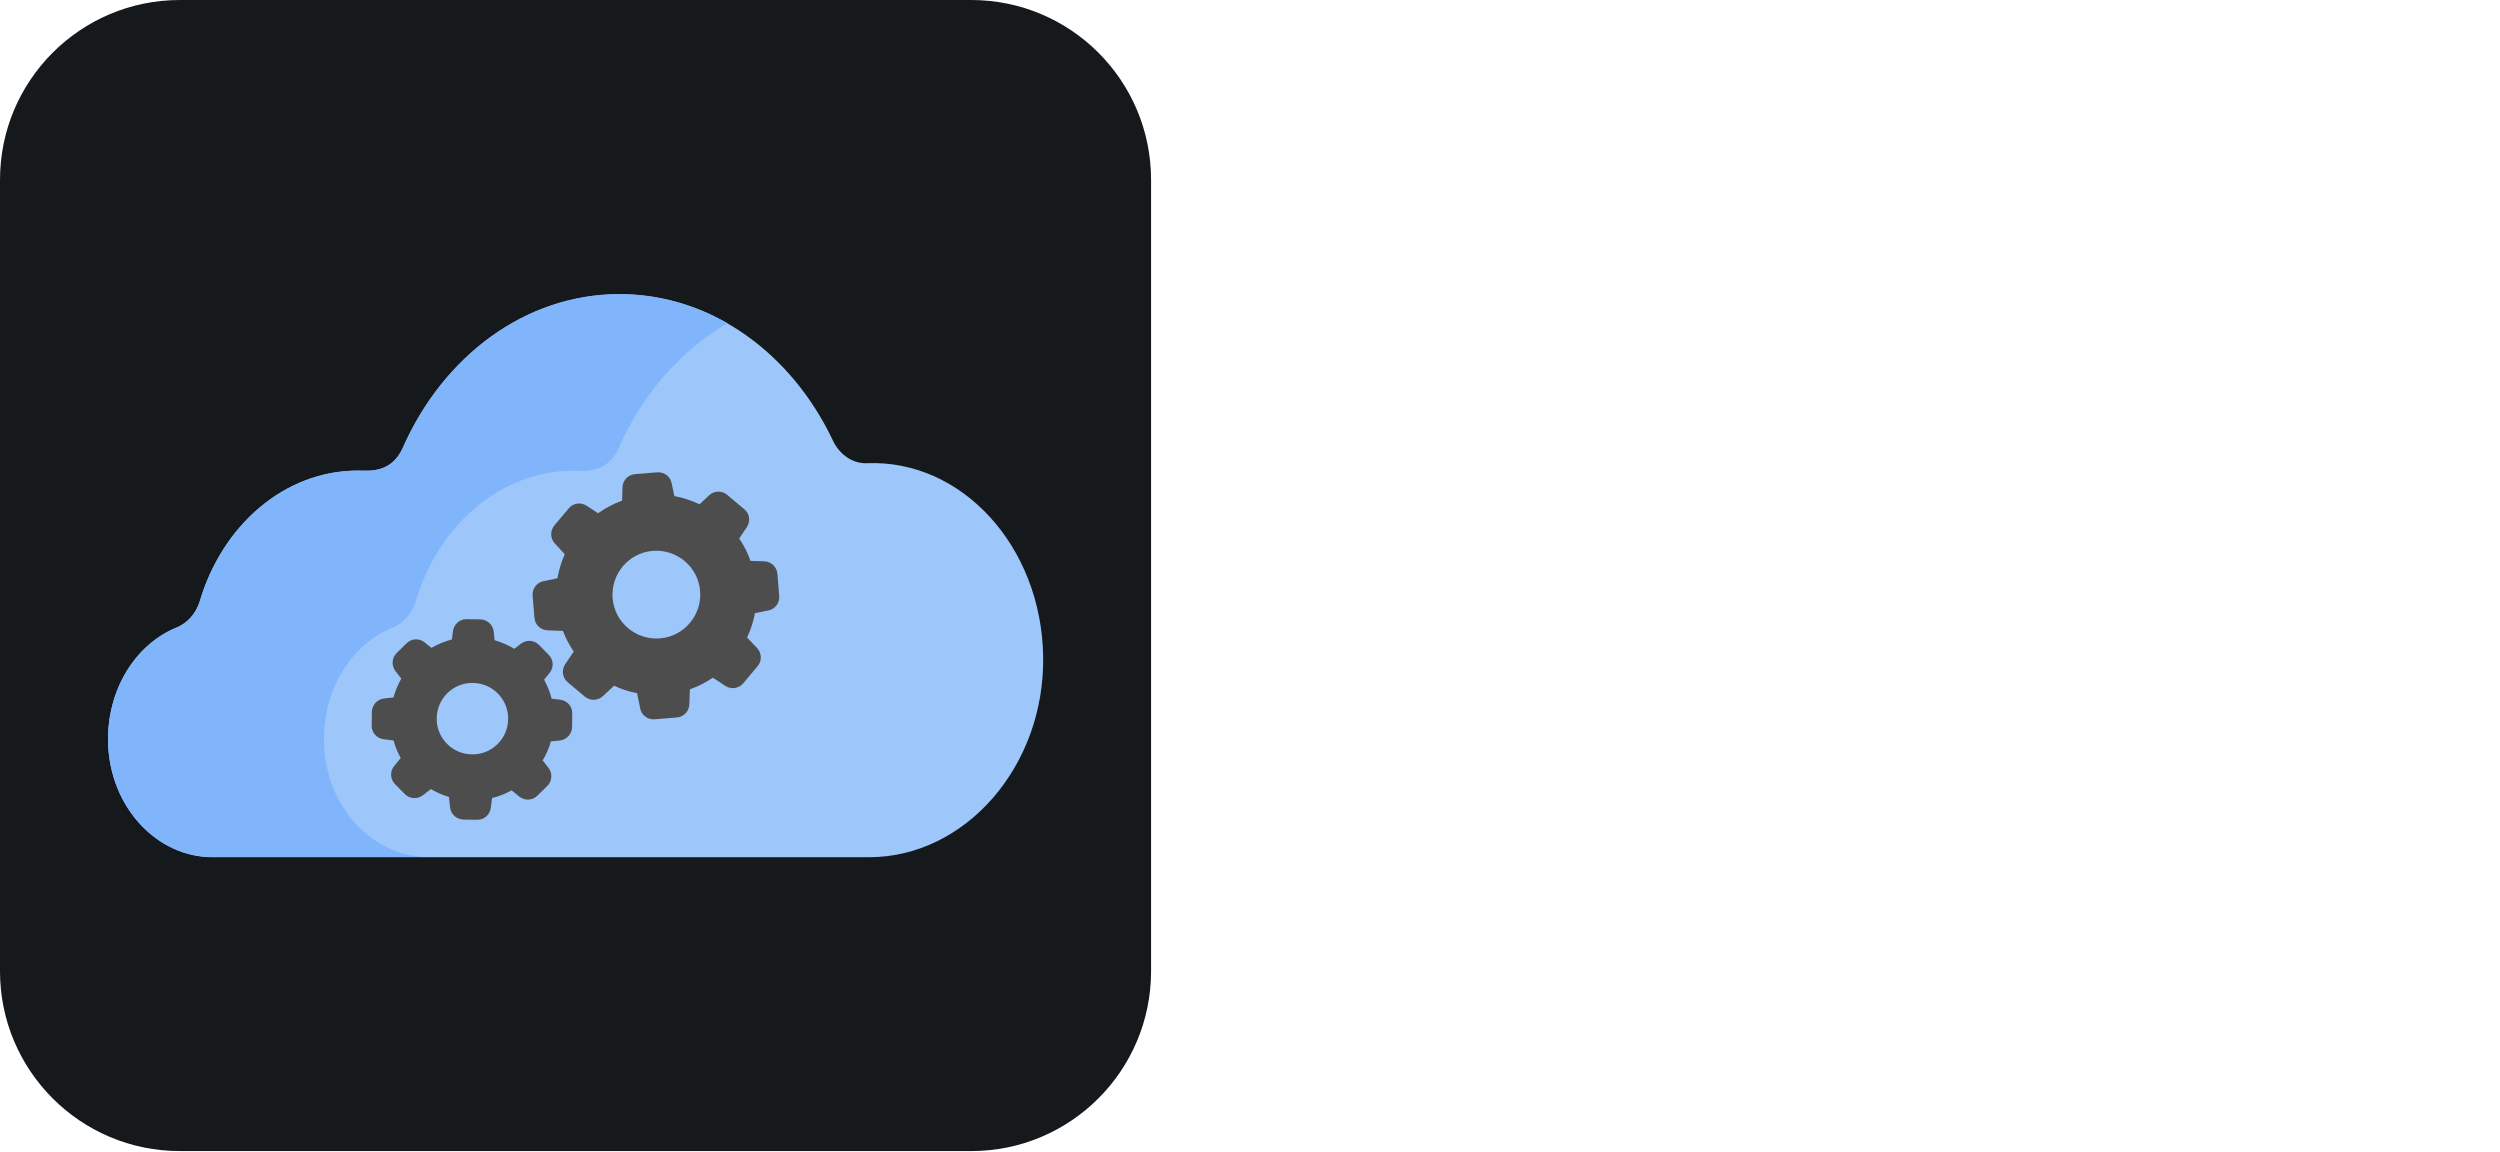
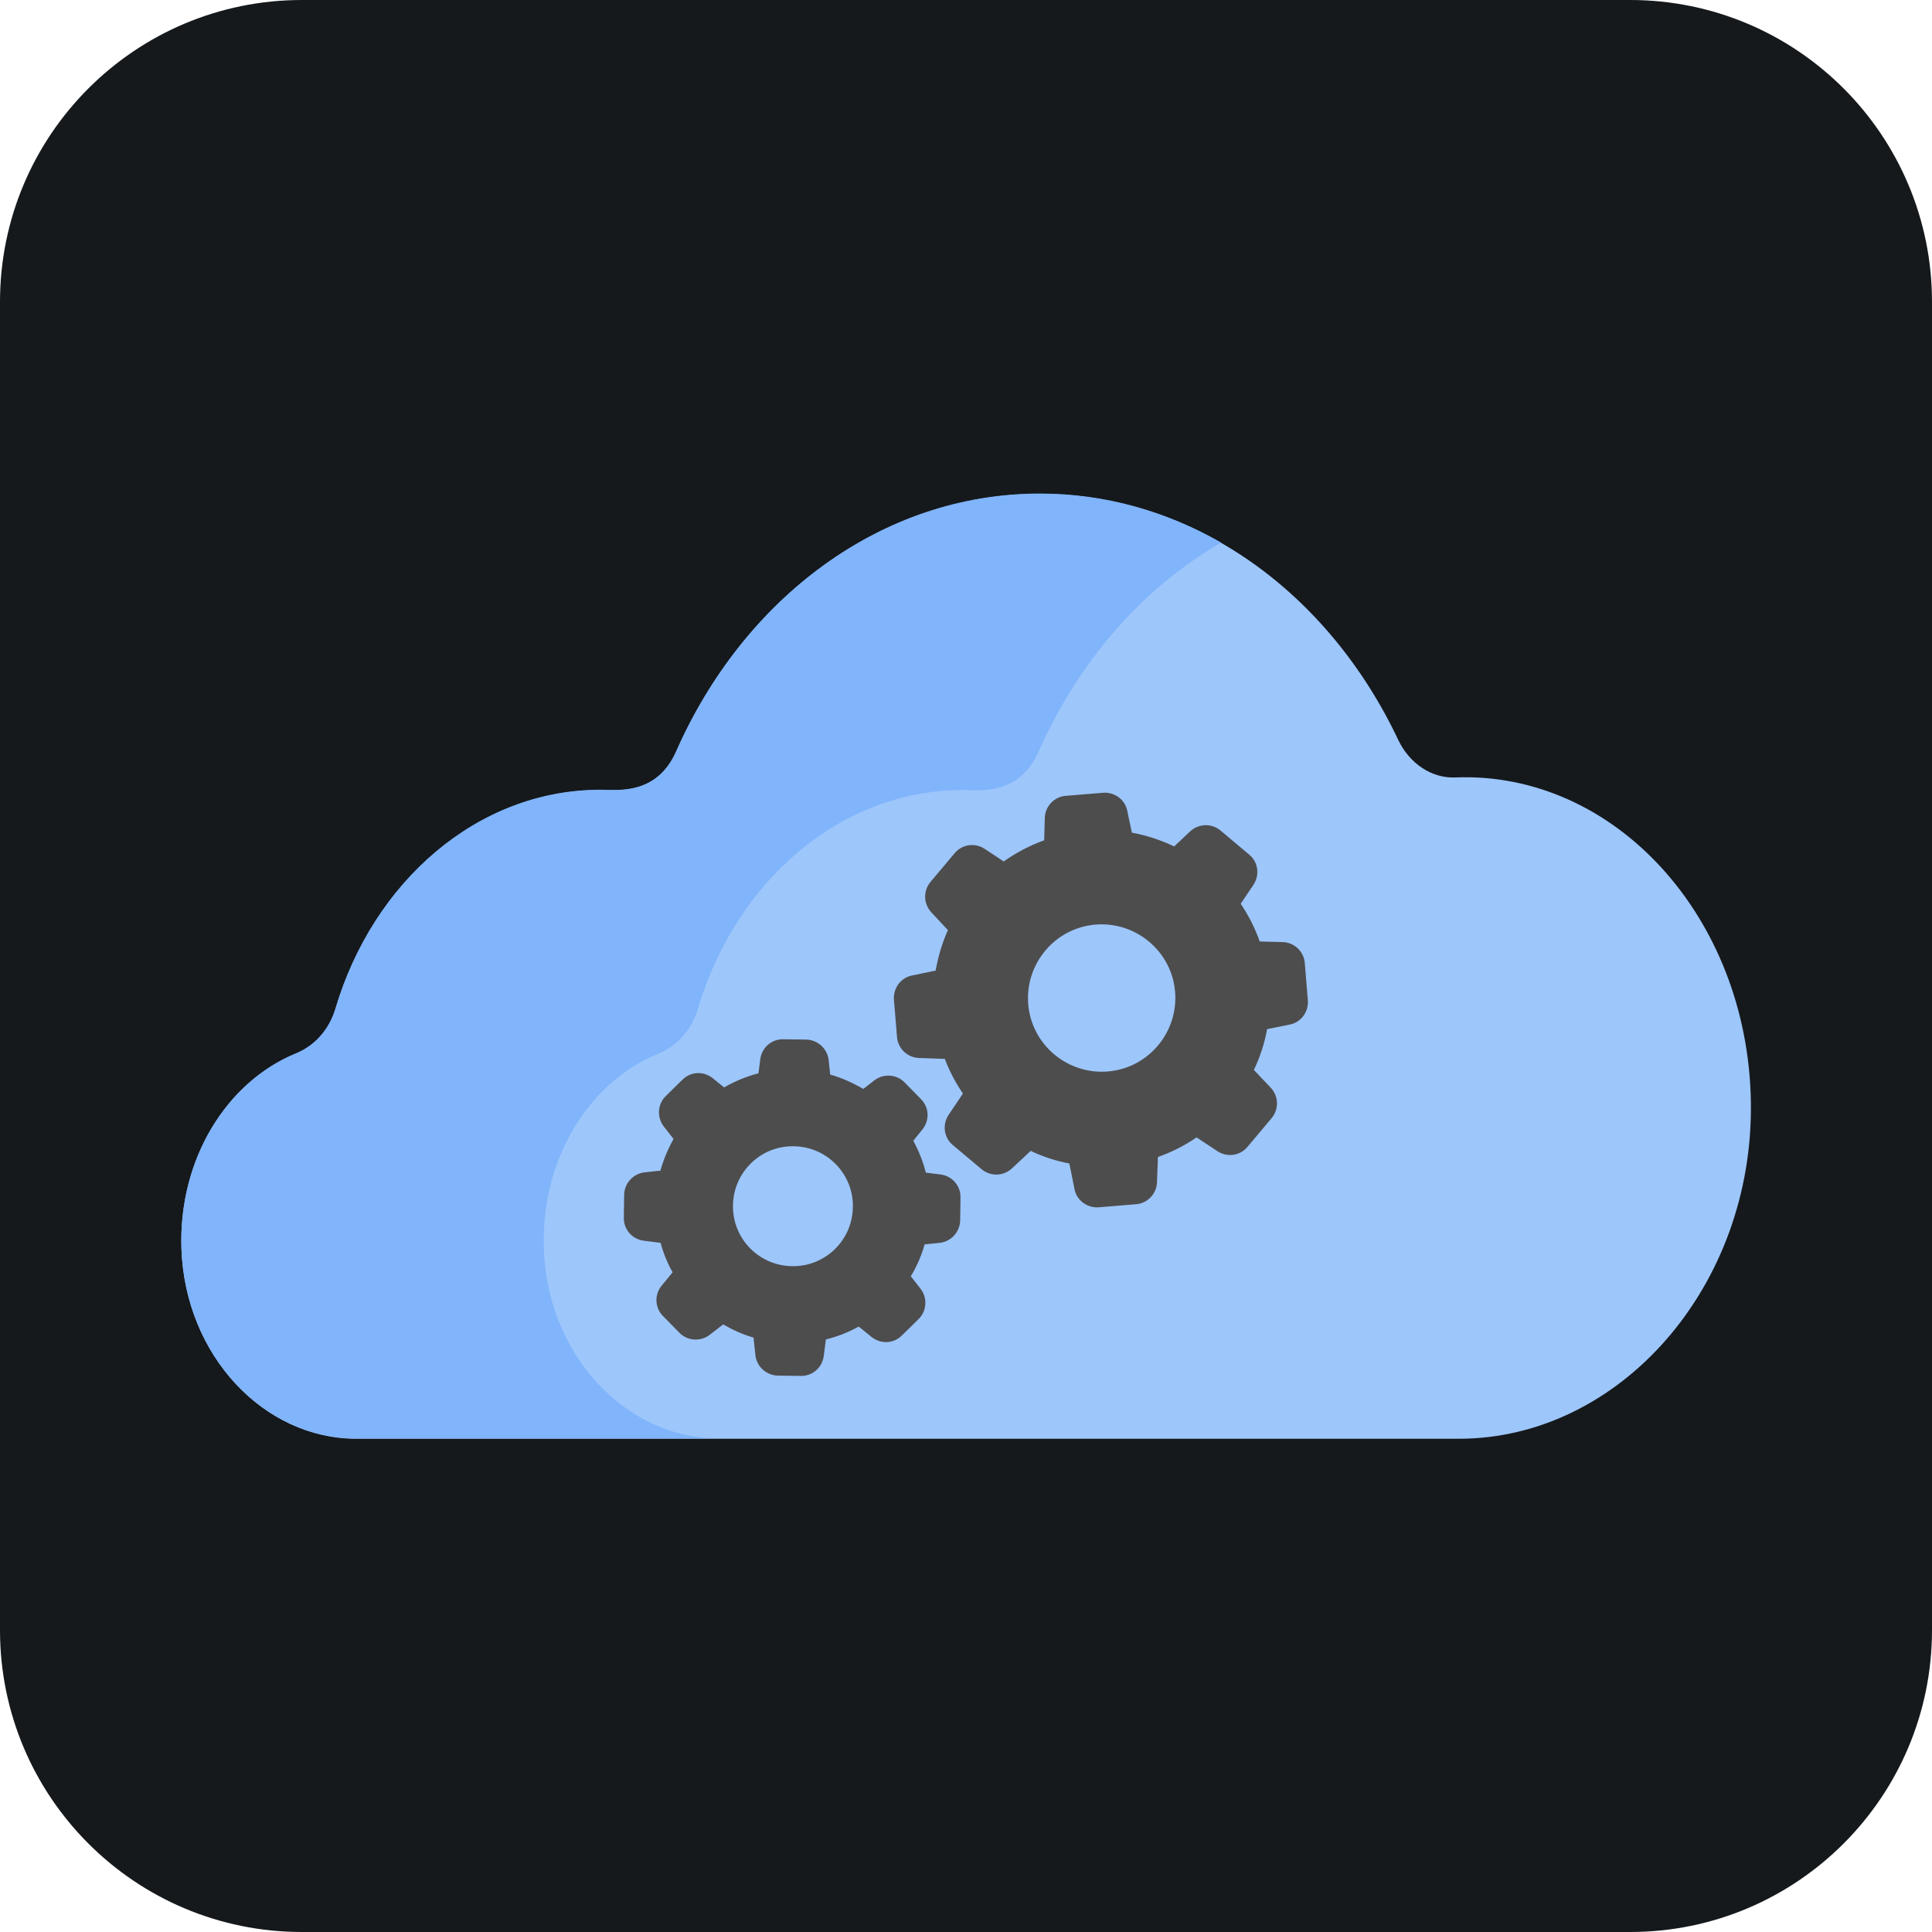
- <svg xmlns="http://www.w3.org/2000/svg" width="104.25" height="48" viewBox="0 0 556 256" fill="none" version="1.1">
-   <g transform="translate(0, 0)">
-     <svg x="0" y="0" width="556" height="256" viewBox="0 0 128 128" preserveAspectRatio="xMinYMin meet">
-       <style>
+ <svg xmlns="http://www.w3.org/2000/svg" viewBox="0 0 128 128">
+   <style>
#sh_flaresolverr_bg {fill: #15191C}
@media (prefers-color-scheme: light) {
    #sh_flaresolverr_bg {fill: #F4F2ED}
}
</style>
-       <rect id="sh_flaresolverr_bg" width="128" height="128" rx="20" />
-       <svg x="12" y="12" width="104" height="104" viewBox="0 0 512 512" preserveAspectRatio="xMidYMid meet">
-         <path d="M512 300.2c-1-60.2-44.5-107.8-96.5-105.7-7.6.3-14.8-4.5-18.5-12.2-22.6-47.9-66.5-80.3-116.9-80.3-51.8 0-96.6 34.2-118.6 84-6.4 14.5-19.2 12.6-24.7 12.6-40.1 0-74.2 29.9-86.5 71.5-2.1 6.9-6.9 12.1-12.9 14.5C14.9 293.8-.9 318.9.1 348.2c1.2 34.9 26.9 62 57 62h359.8c52.3-.1 96.1-49.6 95.1-110" style="fill:#9dc6fb" />
-         <path d="M118.3 348.1c-1-29.3 14.9-54.4 37.3-63.5 6-2.4 10.8-7.6 12.9-14.5 12.3-41.6 46.4-71.5 86.5-71.5 5.5 0 18.3 1.9 24.7-12.6 13-29.4 33.9-53.3 59.5-68.1-17.8-10.2-37.9-16-59.1-16-51.8 0-96.6 34.2-118.6 84-6.4 14.5-19.2 12.6-24.7 12.6-40.1 0-74.2 29.9-86.5 71.5-2.1 6.9-6.9 12.1-12.9 14.5C15 293.7-.8 318.8.1 348.1c1.2 34.9 26.9 62 57 62h118.2c-30.2 0-55.9-27.1-57-62" style="fill:#80b4fb" />
-         <path d="m348.4 219.7-9.4-7.9c-2.9-2.4-7.1-2.3-9.9.3l-5.2 4.9q-6.6-3.15-13.8-4.5l-1.5-7.1c-.7-3.7-4.2-6.2-7.9-5.9l-12.2 1c-3.7.3-6.7 3.4-6.8 7.2l-.2 7.3q-7.05 2.55-13.2 6.9l-6.2-4.1c-3.2-2.1-7.4-1.5-9.8 1.4l-7.9 9.4c-2.4 2.9-2.3 7.1.3 9.9l5.4 5.8c-1.9 4.2-3.2 8.7-4 13.2l-7.7 1.6c-3.7.7-6.2 4.2-5.9 7.9l1 12.2c.3 3.7 3.4 6.7 7.2 6.8l8.4.3c1.5 4 3.5 7.8 5.9 11.3l-4.7 7c-2.1 3.2-1.5 7.4 1.4 9.8l9.4 7.9c2.9 2.4 7.1 2.3 9.9-.3l6.1-5.7c4 1.9 8.2 3.3 12.6 4.1l1.7 8.4c.7 3.7 4.2 6.2 7.9 5.9l12.2-1c3.7-.3 6.7-3.4 6.8-7.2l.3-8.2c4.5-1.6 8.7-3.7 12.6-6.4l6.8 4.5c3.2 2.1 7.4 1.5 9.8-1.4l7.9-9.4c2.4-2.9 2.3-7.1-.3-9.9l-5.5-5.8c2-4.2 3.5-8.7 4.3-13.3l7.4-1.5c3.7-.7 6.2-4.2 5.9-7.9l-1-12.2c-.3-3.7-3.4-6.7-7.2-6.8l-7.5-.2c-1.5-4.3-3.6-8.4-6.2-12.3l4.1-6.1c2.2-3.3 1.6-7.5-1.3-9.9m-46.1 70.7c-13.2 1.1-24.9-8.7-26-21.9s8.7-24.9 21.9-26 24.9 8.7 26 21.9-8.7 24.9-21.9 26m-151.1 32.9c-3.7.4-6.6 3.5-6.7 7.3l-.1 7.5c-.1 3.8 2.7 7 6.5 7.5l5.5.7q1.35 5.1 3.9 9.6l-3.6 4.4c-2.4 3-2.2 7.2.5 9.9l5.3 5.4c2.6 2.7 6.9 3 9.9.7l4.4-3.4c3.1 1.8 6.4 3.3 9.9 4.3l.6 5.7c.4 3.7 3.5 6.6 7.3 6.7l7.5.1c3.8.1 7-2.7 7.5-6.5l.7-5.4c3.7-.9 7.3-2.3 10.7-4.2l4.2 3.4c3 2.4 7.2 2.2 9.9-.5l5.4-5.3c2.7-2.6 3-6.9.7-9.9l-3.2-4.1c2-3.3 3.5-6.8 4.5-10.4l4.9-.5c3.7-.4 6.6-3.5 6.7-7.3l.1-7.5c.1-3.8-2.7-7-6.5-7.5l-4.8-.6c-.9-3.6-2.3-7.1-4.1-10.4l3-3.7c2.4-3 2.2-7.2-.5-9.9L236 294c-2.6-2.7-6.9-3-9.9-.7l-3.6 2.8c-3.4-2-7-3.6-10.8-4.7l-.5-4.7c-.4-3.7-3.5-6.6-7.3-6.7l-7.5-.1c-3.8-.1-7 2.7-7.5 6.5l-.6 4.6c-3.9 1-7.7 2.6-11.2 4.6l-3.7-3c-3-2.4-7.2-2.2-9.9.5l-5.4 5.3c-2.7 2.6-3 6.9-.7 9.9l3.2 4.1c-1.8 3.3-3.3 6.8-4.3 10.4.1-.1-5.1.5-5.1.5m48.6-8.5c10.8.1 19.5 9 19.3 19.8-.1 10.8-9 19.5-19.8 19.3-10.8-.1-19.5-9-19.3-19.8.1-10.8 9-19.5 19.8-19.3" style="fill:#4d4d4d" />
-       </svg>
-     </svg>
-   </g>
+   <rect id="sh_flaresolverr_bg" width="128" height="128" rx="20" />
+   <svg x="12" y="12" width="104" height="104" viewBox="0 0 512 512" preserveAspectRatio="xMidYMid meet">
+     <path d="M512 300.2c-1-60.2-44.5-107.8-96.5-105.7-7.6.3-14.8-4.5-18.5-12.2-22.6-47.9-66.5-80.3-116.9-80.3-51.8 0-96.6 34.2-118.6 84-6.4 14.5-19.2 12.6-24.7 12.6-40.1 0-74.2 29.9-86.5 71.5-2.1 6.9-6.9 12.1-12.9 14.5C14.9 293.8-.9 318.9.1 348.2c1.2 34.9 26.9 62 57 62h359.8c52.3-.1 96.1-49.6 95.1-110" style="fill:#9dc6fb" />
+     <path d="M118.3 348.1c-1-29.3 14.9-54.4 37.3-63.5 6-2.4 10.8-7.6 12.9-14.5 12.3-41.6 46.4-71.5 86.5-71.5 5.5 0 18.3 1.9 24.7-12.6 13-29.4 33.9-53.3 59.5-68.1-17.8-10.2-37.9-16-59.1-16-51.8 0-96.6 34.2-118.6 84-6.4 14.5-19.2 12.6-24.7 12.6-40.1 0-74.2 29.9-86.5 71.5-2.1 6.9-6.9 12.1-12.9 14.5C15 293.7-.8 318.8.1 348.1c1.2 34.9 26.9 62 57 62h118.2c-30.2 0-55.9-27.1-57-62" style="fill:#80b4fb" />
+     <path d="m348.4 219.7-9.4-7.9c-2.9-2.4-7.1-2.3-9.9.3l-5.2 4.9q-6.6-3.15-13.8-4.5l-1.5-7.1c-.7-3.7-4.2-6.2-7.9-5.9l-12.2 1c-3.7.3-6.7 3.4-6.8 7.2l-.2 7.3q-7.05 2.55-13.2 6.9l-6.2-4.1c-3.2-2.1-7.4-1.5-9.8 1.4l-7.9 9.4c-2.4 2.9-2.3 7.1.3 9.9l5.4 5.8c-1.9 4.2-3.2 8.7-4 13.2l-7.7 1.6c-3.7.7-6.2 4.2-5.9 7.9l1 12.2c.3 3.7 3.4 6.7 7.2 6.8l8.4.3c1.5 4 3.5 7.8 5.9 11.3l-4.7 7c-2.1 3.2-1.5 7.4 1.4 9.8l9.4 7.9c2.9 2.4 7.1 2.3 9.9-.3l6.1-5.7c4 1.9 8.2 3.3 12.6 4.1l1.7 8.4c.7 3.7 4.2 6.2 7.9 5.9l12.2-1c3.7-.3 6.7-3.4 6.8-7.2l.3-8.2c4.5-1.6 8.7-3.7 12.6-6.4l6.8 4.5c3.2 2.1 7.4 1.5 9.8-1.4l7.9-9.4c2.4-2.9 2.3-7.1-.3-9.9l-5.5-5.8c2-4.2 3.5-8.7 4.3-13.3l7.4-1.5c3.7-.7 6.2-4.2 5.9-7.9l-1-12.2c-.3-3.7-3.4-6.7-7.2-6.8l-7.5-.2c-1.5-4.3-3.6-8.4-6.2-12.3l4.1-6.1c2.2-3.3 1.6-7.5-1.3-9.9m-46.1 70.7c-13.2 1.1-24.9-8.7-26-21.9s8.7-24.9 21.9-26 24.9 8.7 26 21.9-8.7 24.9-21.9 26m-151.1 32.9c-3.7.4-6.6 3.5-6.7 7.3l-.1 7.5c-.1 3.8 2.7 7 6.5 7.5l5.5.7q1.35 5.1 3.9 9.6l-3.6 4.4c-2.4 3-2.2 7.2.5 9.9l5.3 5.4c2.6 2.7 6.9 3 9.9.7l4.4-3.4c3.1 1.8 6.4 3.3 9.9 4.3l.6 5.7c.4 3.7 3.5 6.6 7.3 6.7l7.5.1c3.8.1 7-2.7 7.5-6.5l.7-5.4c3.7-.9 7.3-2.3 10.7-4.2l4.2 3.4c3 2.4 7.2 2.2 9.9-.5l5.4-5.3c2.7-2.6 3-6.9.7-9.9l-3.2-4.1c2-3.3 3.5-6.8 4.5-10.4l4.9-.5c3.7-.4 6.6-3.5 6.7-7.3l.1-7.5c.1-3.8-2.7-7-6.5-7.5l-4.8-.6c-.9-3.6-2.3-7.1-4.1-10.4l3-3.7c2.4-3 2.2-7.2-.5-9.9L236 294c-2.6-2.7-6.9-3-9.9-.7l-3.6 2.8c-3.4-2-7-3.6-10.8-4.7l-.5-4.7c-.4-3.7-3.5-6.6-7.3-6.7l-7.5-.1c-3.8-.1-7 2.7-7.5 6.5l-.6 4.6c-3.9 1-7.7 2.6-11.2 4.6l-3.7-3c-3-2.4-7.2-2.2-9.9.5l-5.4 5.3c-2.7 2.6-3 6.9-.7 9.9l3.2 4.1c-1.8 3.3-3.3 6.8-4.3 10.4.1-.1-5.1.5-5.1.5m48.6-8.5c10.8.1 19.5 9 19.3 19.8-.1 10.8-9 19.5-19.8 19.3-10.8-.1-19.5-9-19.3-19.8.1-10.8 9-19.5 19.8-19.3" style="fill:#4d4d4d" />
+   </svg>
</svg>
